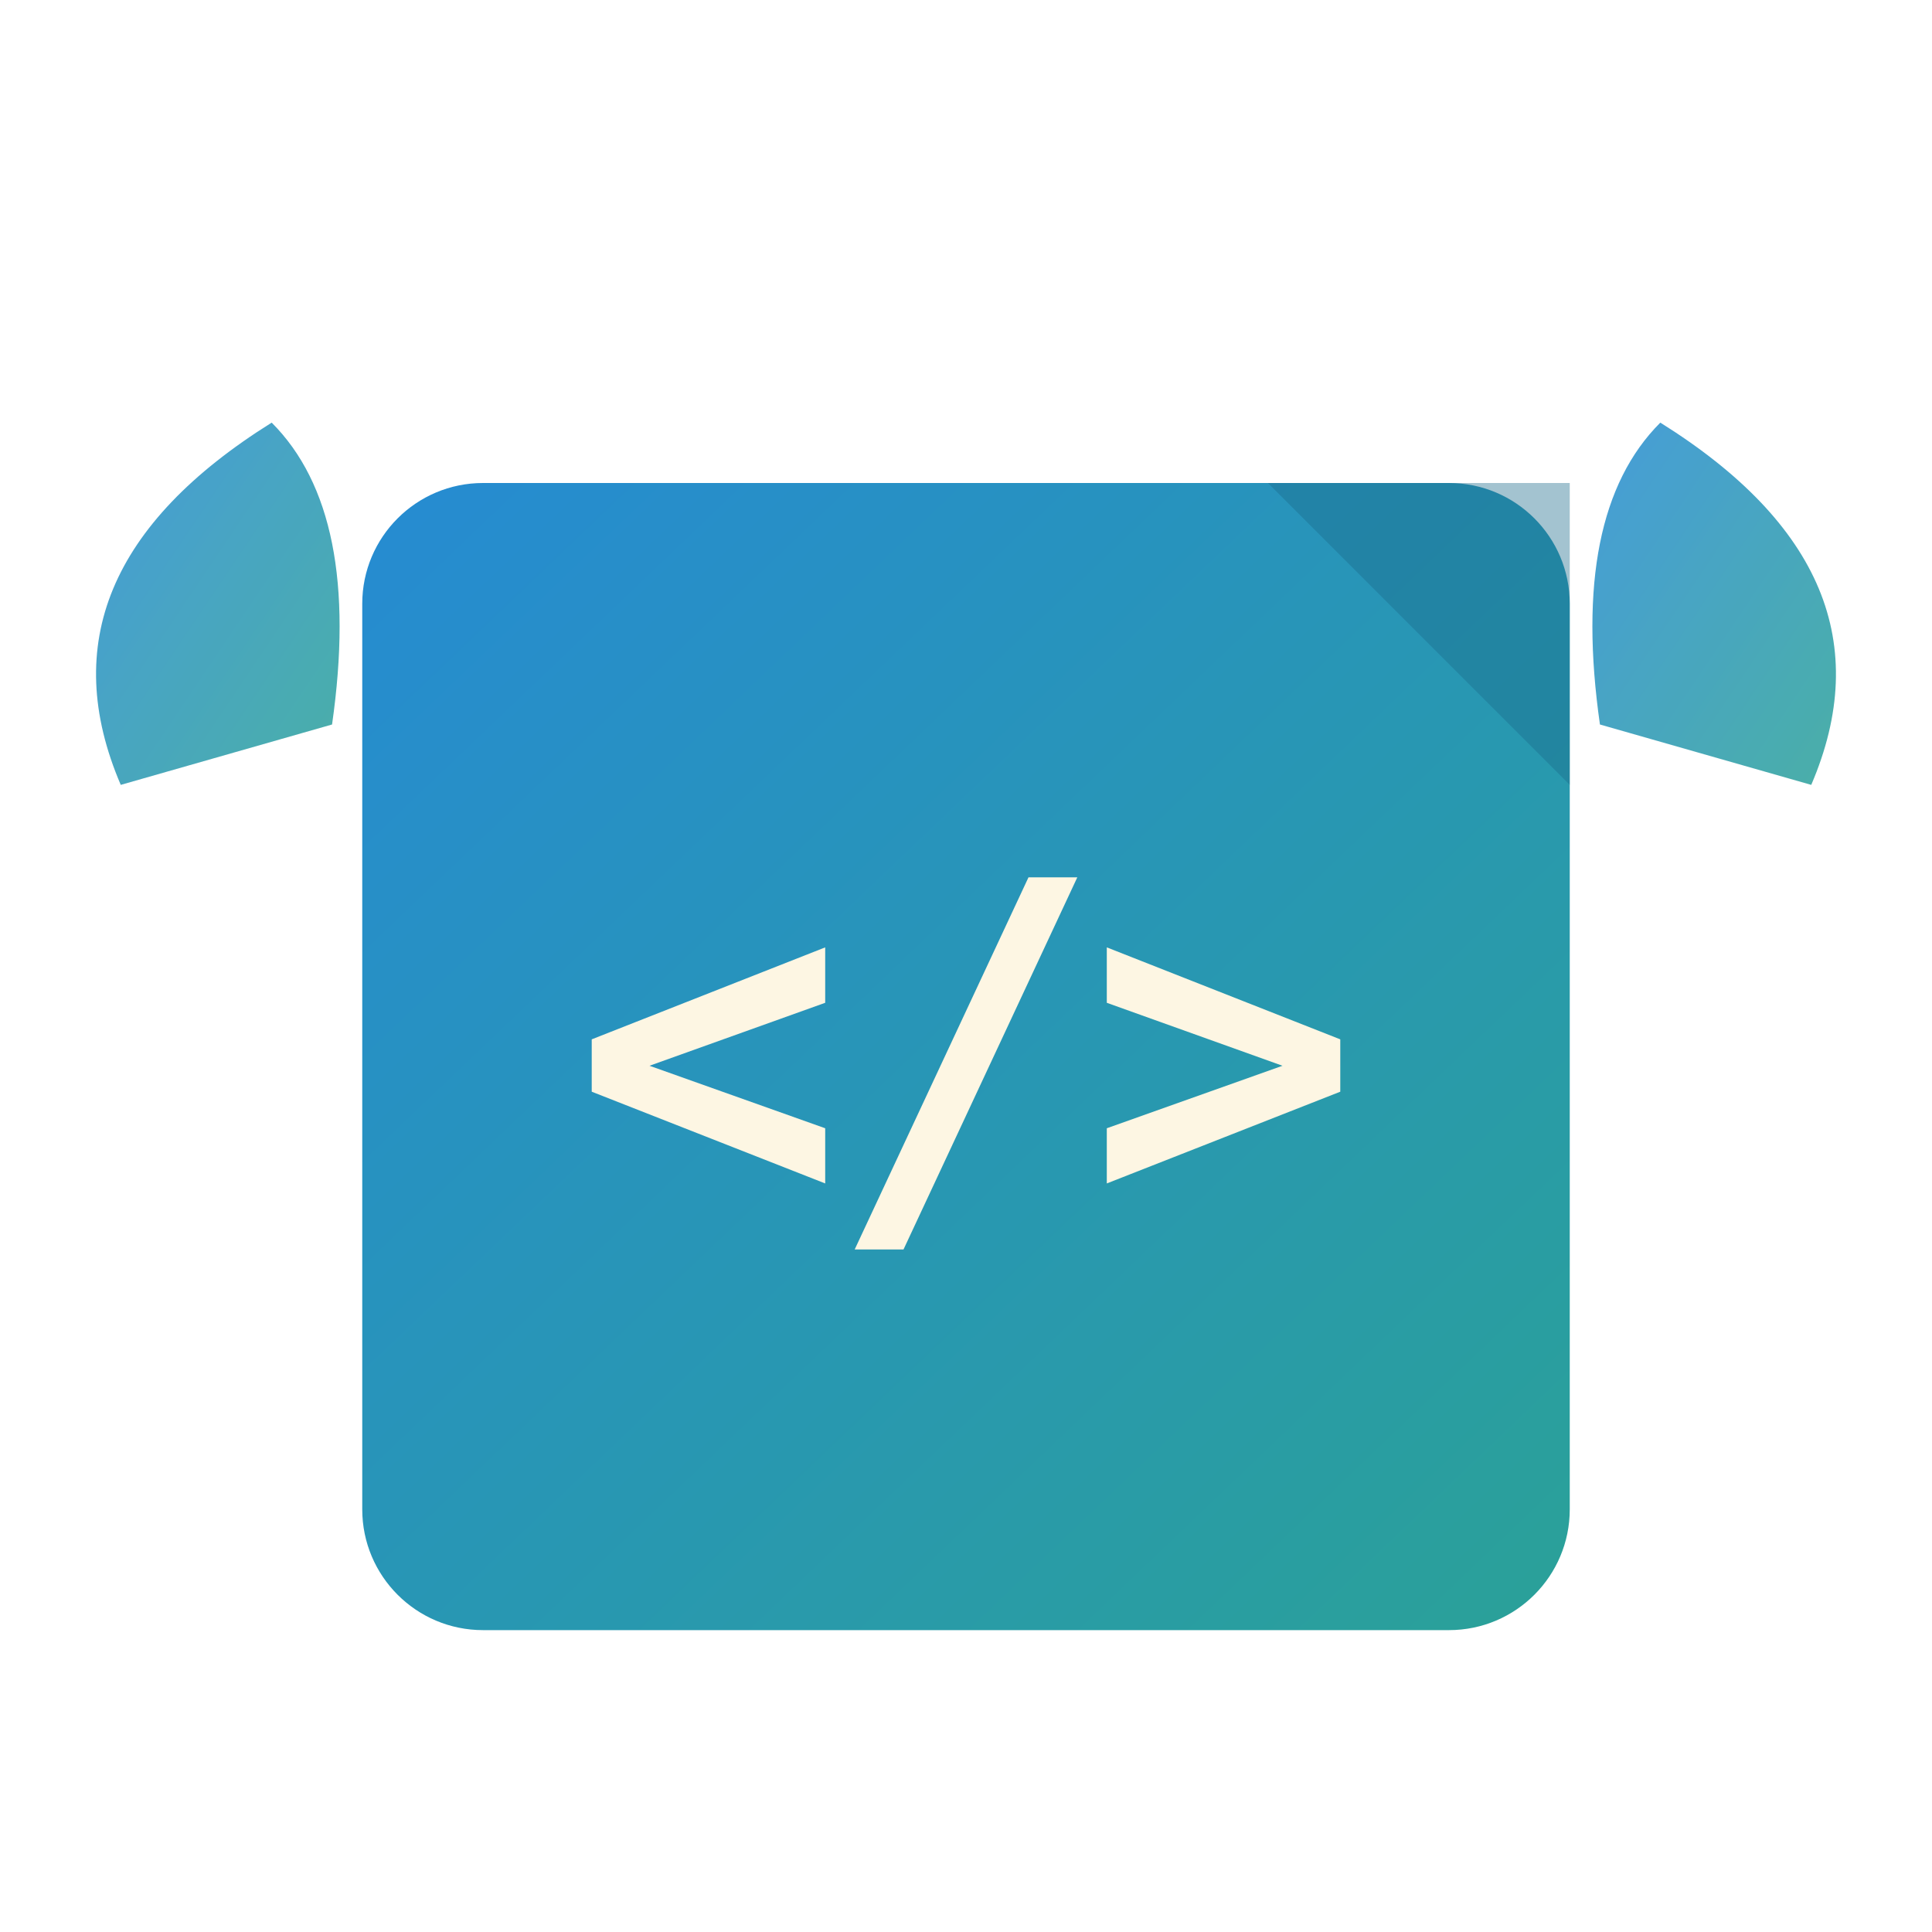
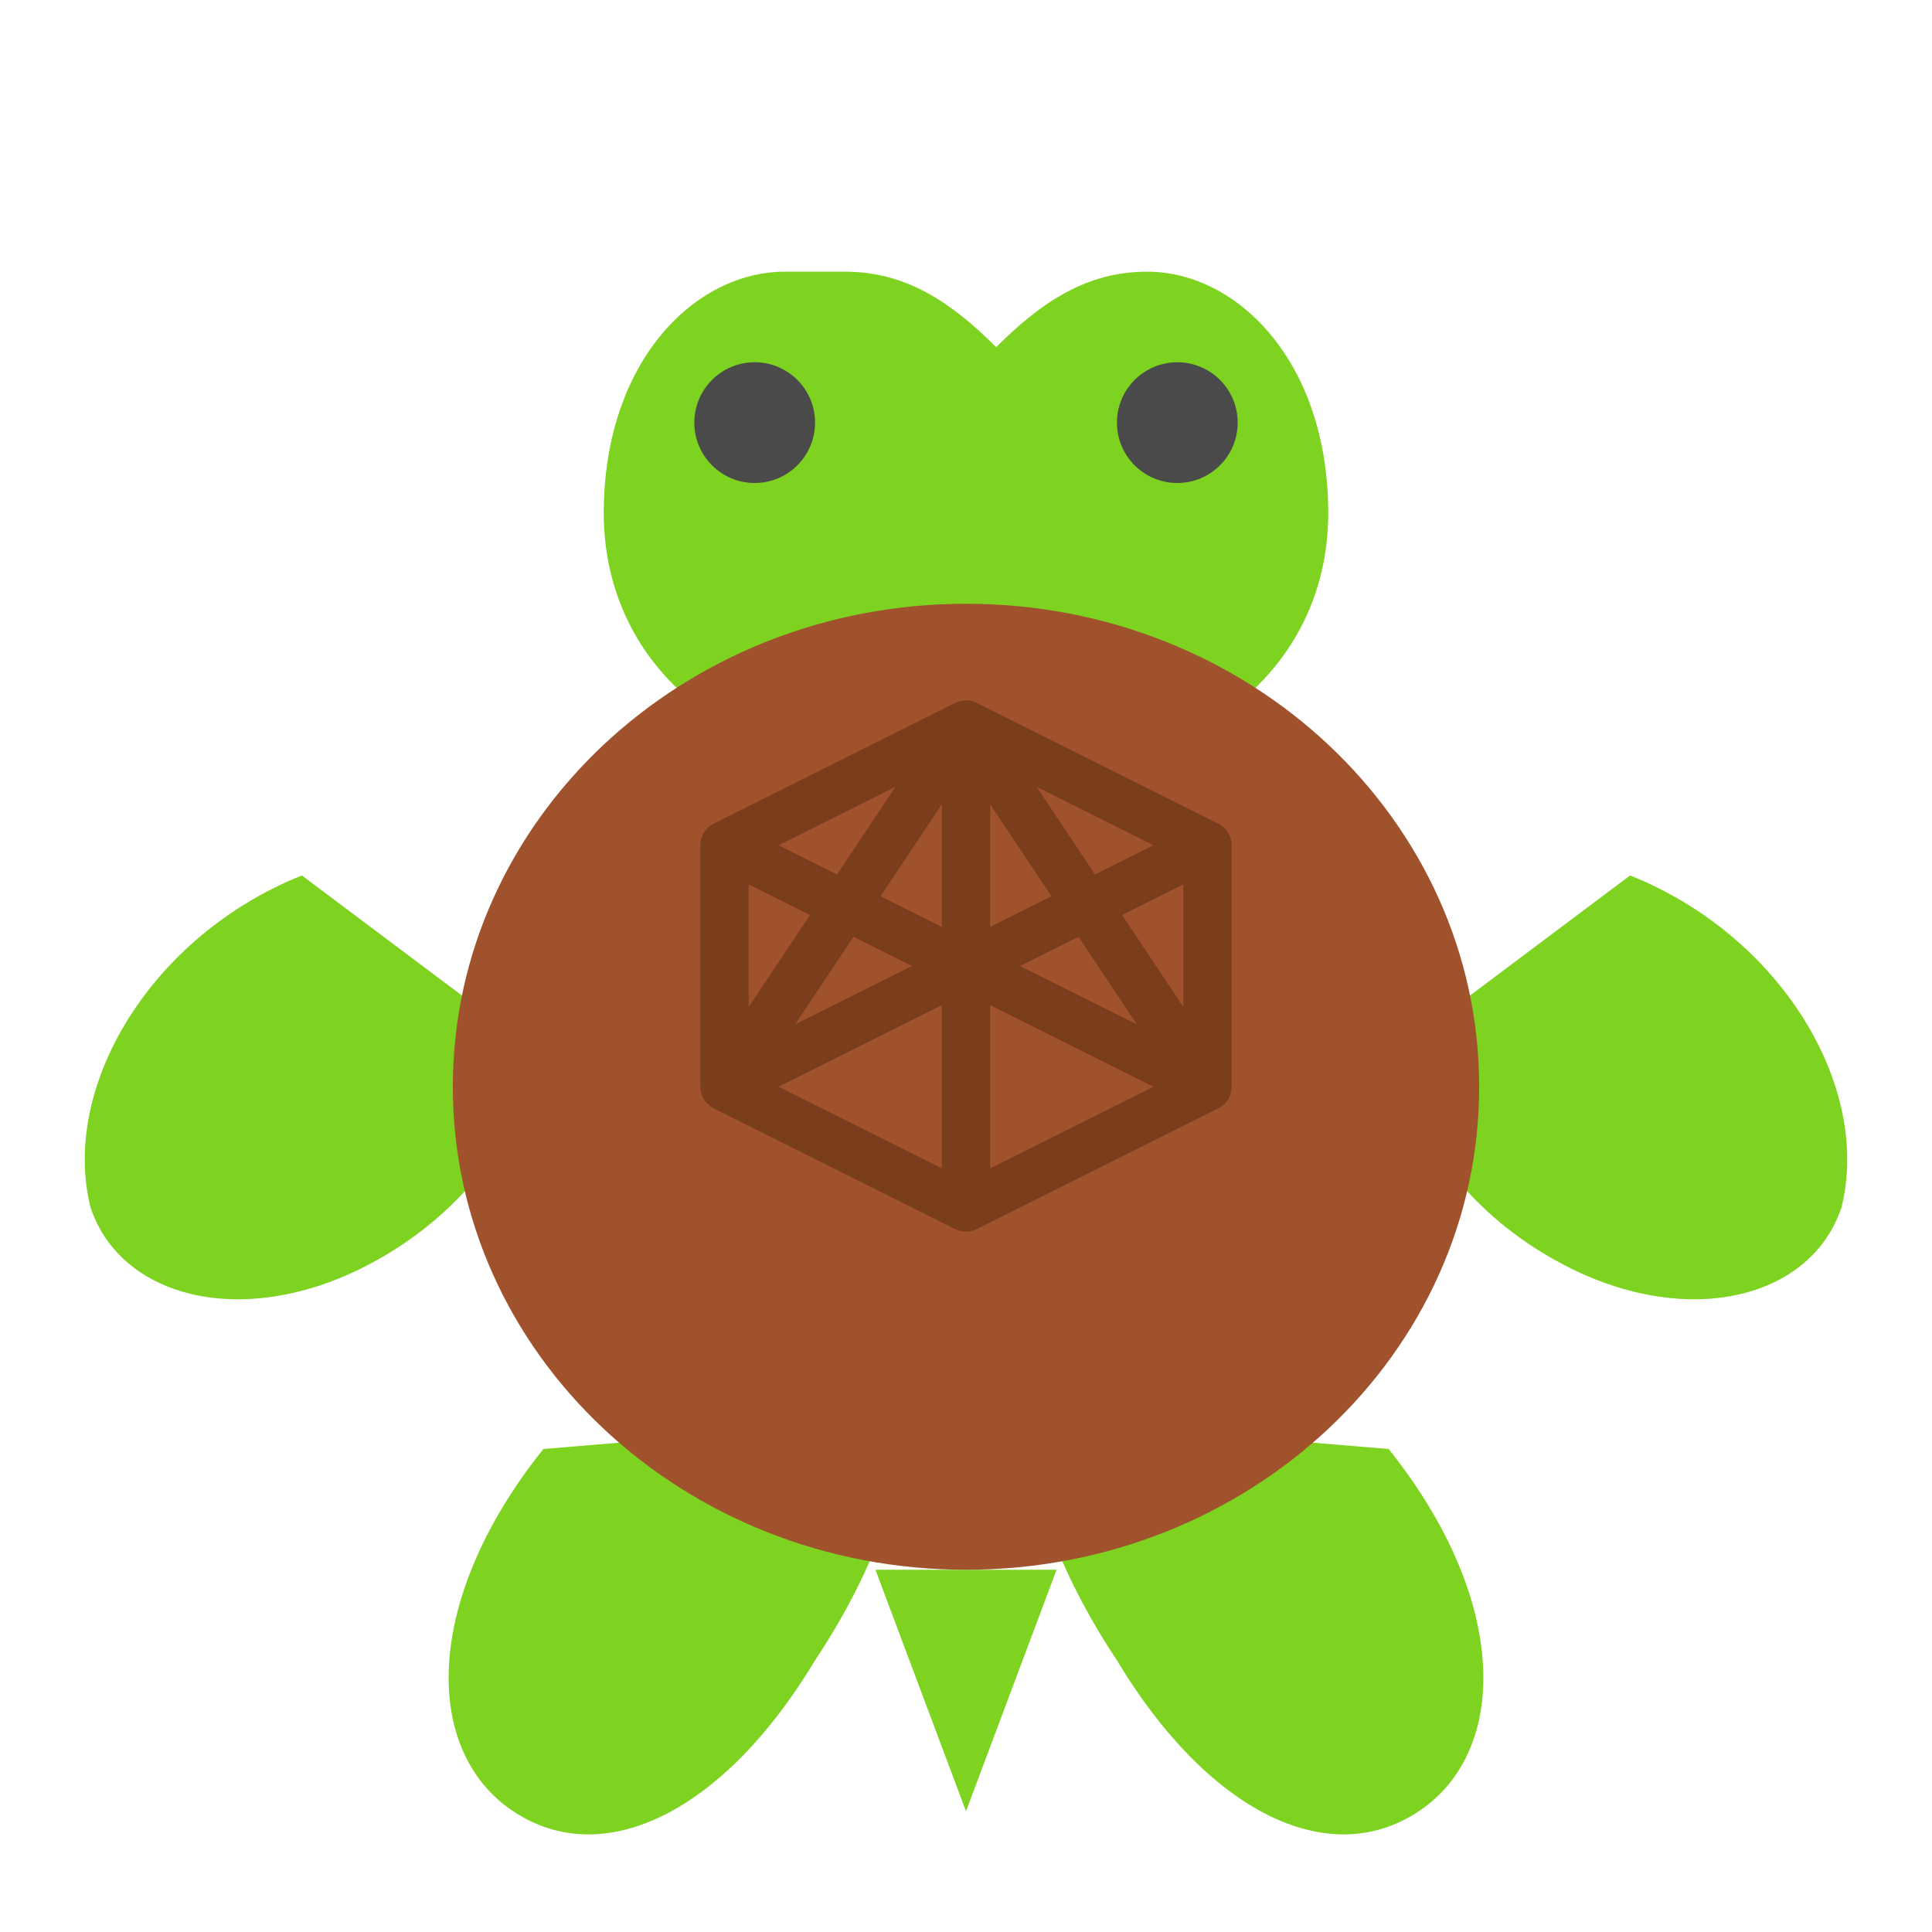
- <svg xmlns="http://www.w3.org/2000/svg" viewBox="0 0 128 128" width="128" height="128">
-   <defs>
-     <linearGradient id="grad" x1="0%" y1="0%" x2="100%" y2="100%">
-       <stop offset="0%" style="stop-color:#268bd2" />
-       <stop offset="100%" style="stop-color:#2aa198" />
-     </linearGradient>
-   </defs>
-   <path d="M8 52 Q2 38 18 28 Q24 34 22 48 Z" fill="url(#grad)" opacity="0.85" />
-   <path d="M120 52 Q126 38 110 28 Q104 34 106 48 Z" fill="url(#grad)" opacity="0.85" />
-   <rect x="24" y="32" width="80" height="76" rx="8" ry="8" fill="url(#grad)" />
-   <path d="M84 32 L104 32 L104 52 Z" fill="#1a6a8a" opacity="0.4" />
-   <text x="64" y="80" text-anchor="middle" font-family="monospace" font-weight="bold" font-size="30" fill="#fdf6e3" letter-spacing="-1">&lt;/&gt;</text>
+ <svg xmlns="http://www.w3.org/2000/svg" viewBox="0 0 128 128" width="128" height="128" role="img" aria-label="doxyYoda turtle">
+   <path fill="#7ED321" d="M52 18c-6 0-12 6-12 16 0 6 3 11 8 14h32c5-3 8-8 8-14 0-10-6-16-12-16-4 0-7 2-10 5-3-3-6-5-10-5z" />
+   <circle cx="50" cy="28" r="4" fill="#4A4A4A" />
+   <circle cx="78" cy="28" r="4" fill="#4A4A4A" />
+   <path fill="#7ED321" d="M20 58c-10 4-16 14-14 22 2 6 10 8 18 4 6-3 10-8 12-14z" />
+   <path fill="#7ED321" d="M108 58c10 4 16 14 14 22-2 6-10 8-18 4-6-3-10-8-12-14z" />
+   <path fill="#7ED321" d="M36 96c-8 10-8 20-2 24 6 4 14 0 20-10 4-6 6-12 6-16z" />
+   <path fill="#7ED321" d="M92 96c8 10 8 20 2 24-6 4-14 0-20-10-4-6-6-12-6-16z" />
+   <path fill="#7ED321" d="M58 104l6 16 6-16z" />
+   <ellipse cx="64" cy="72" rx="34" ry="32" fill="#A0522D" />
+   <path fill="none" stroke="#7A3E1D" stroke-width="3.2" stroke-linejoin="round" d="M64 48 L80 56 L80 72 L64 80 L48 72 L48 56 Z            M64 48 L64 80 M48 56 L80 72 M80 56 L48 72            M64 48 L80 72 M64 48 L48 72" />
</svg>
